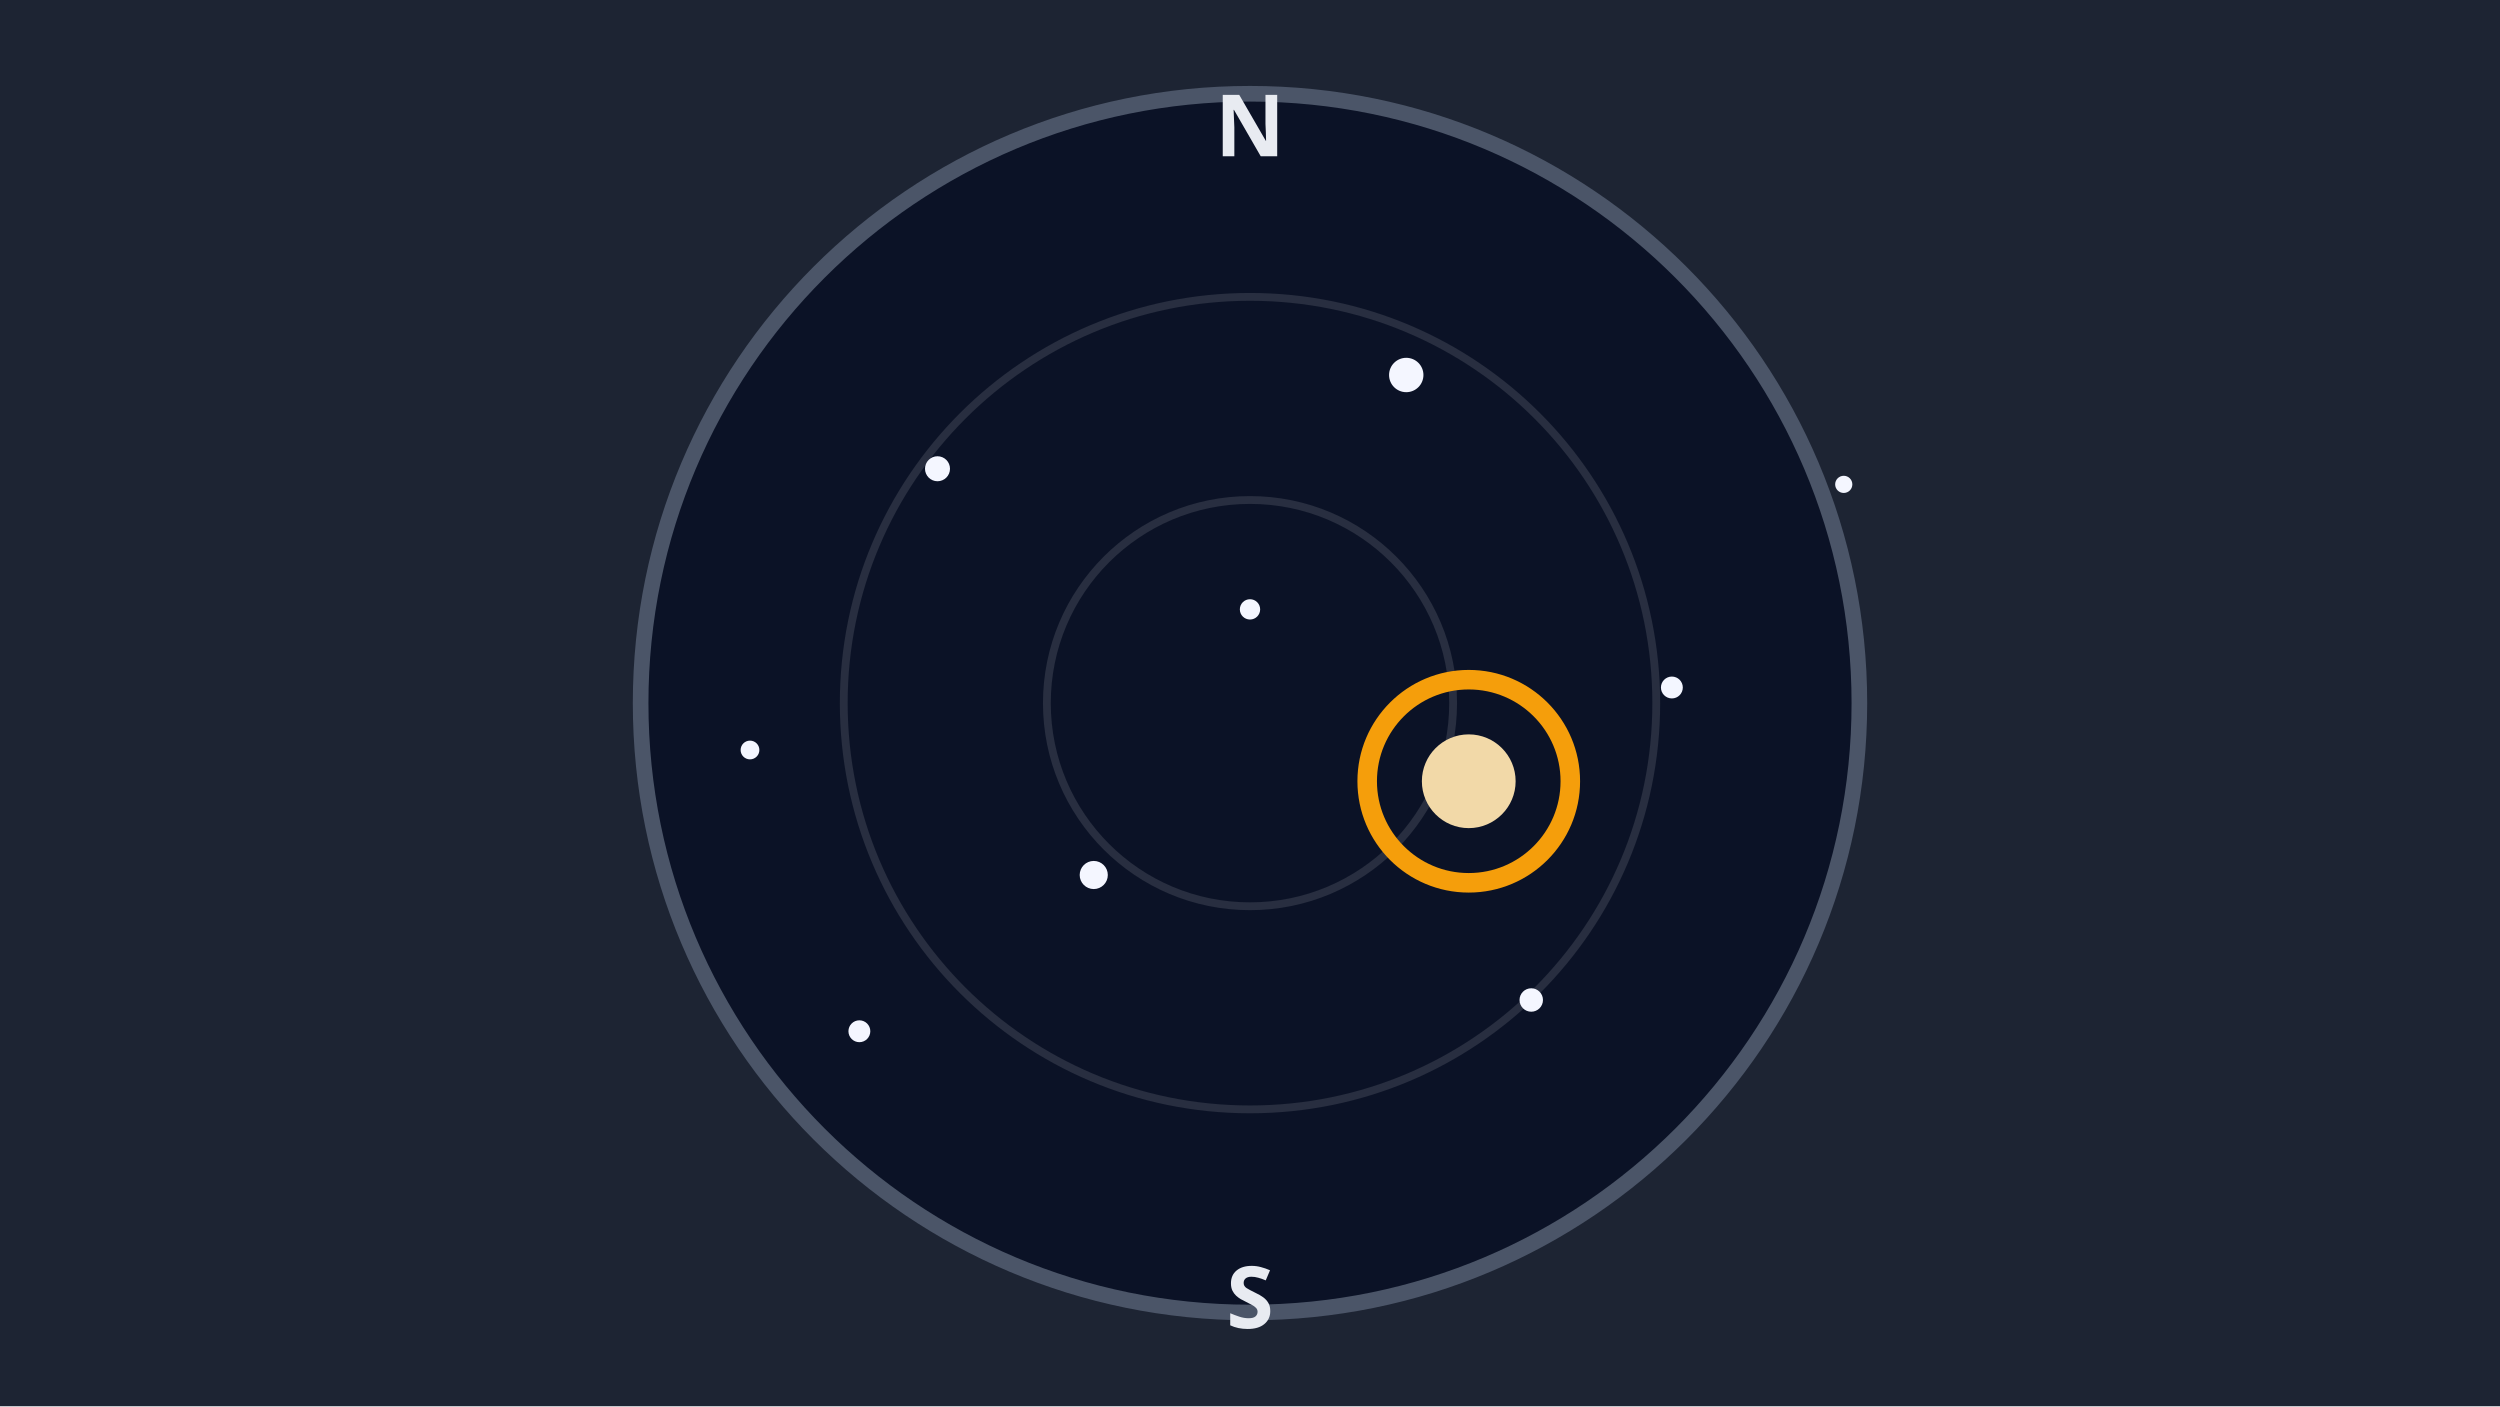
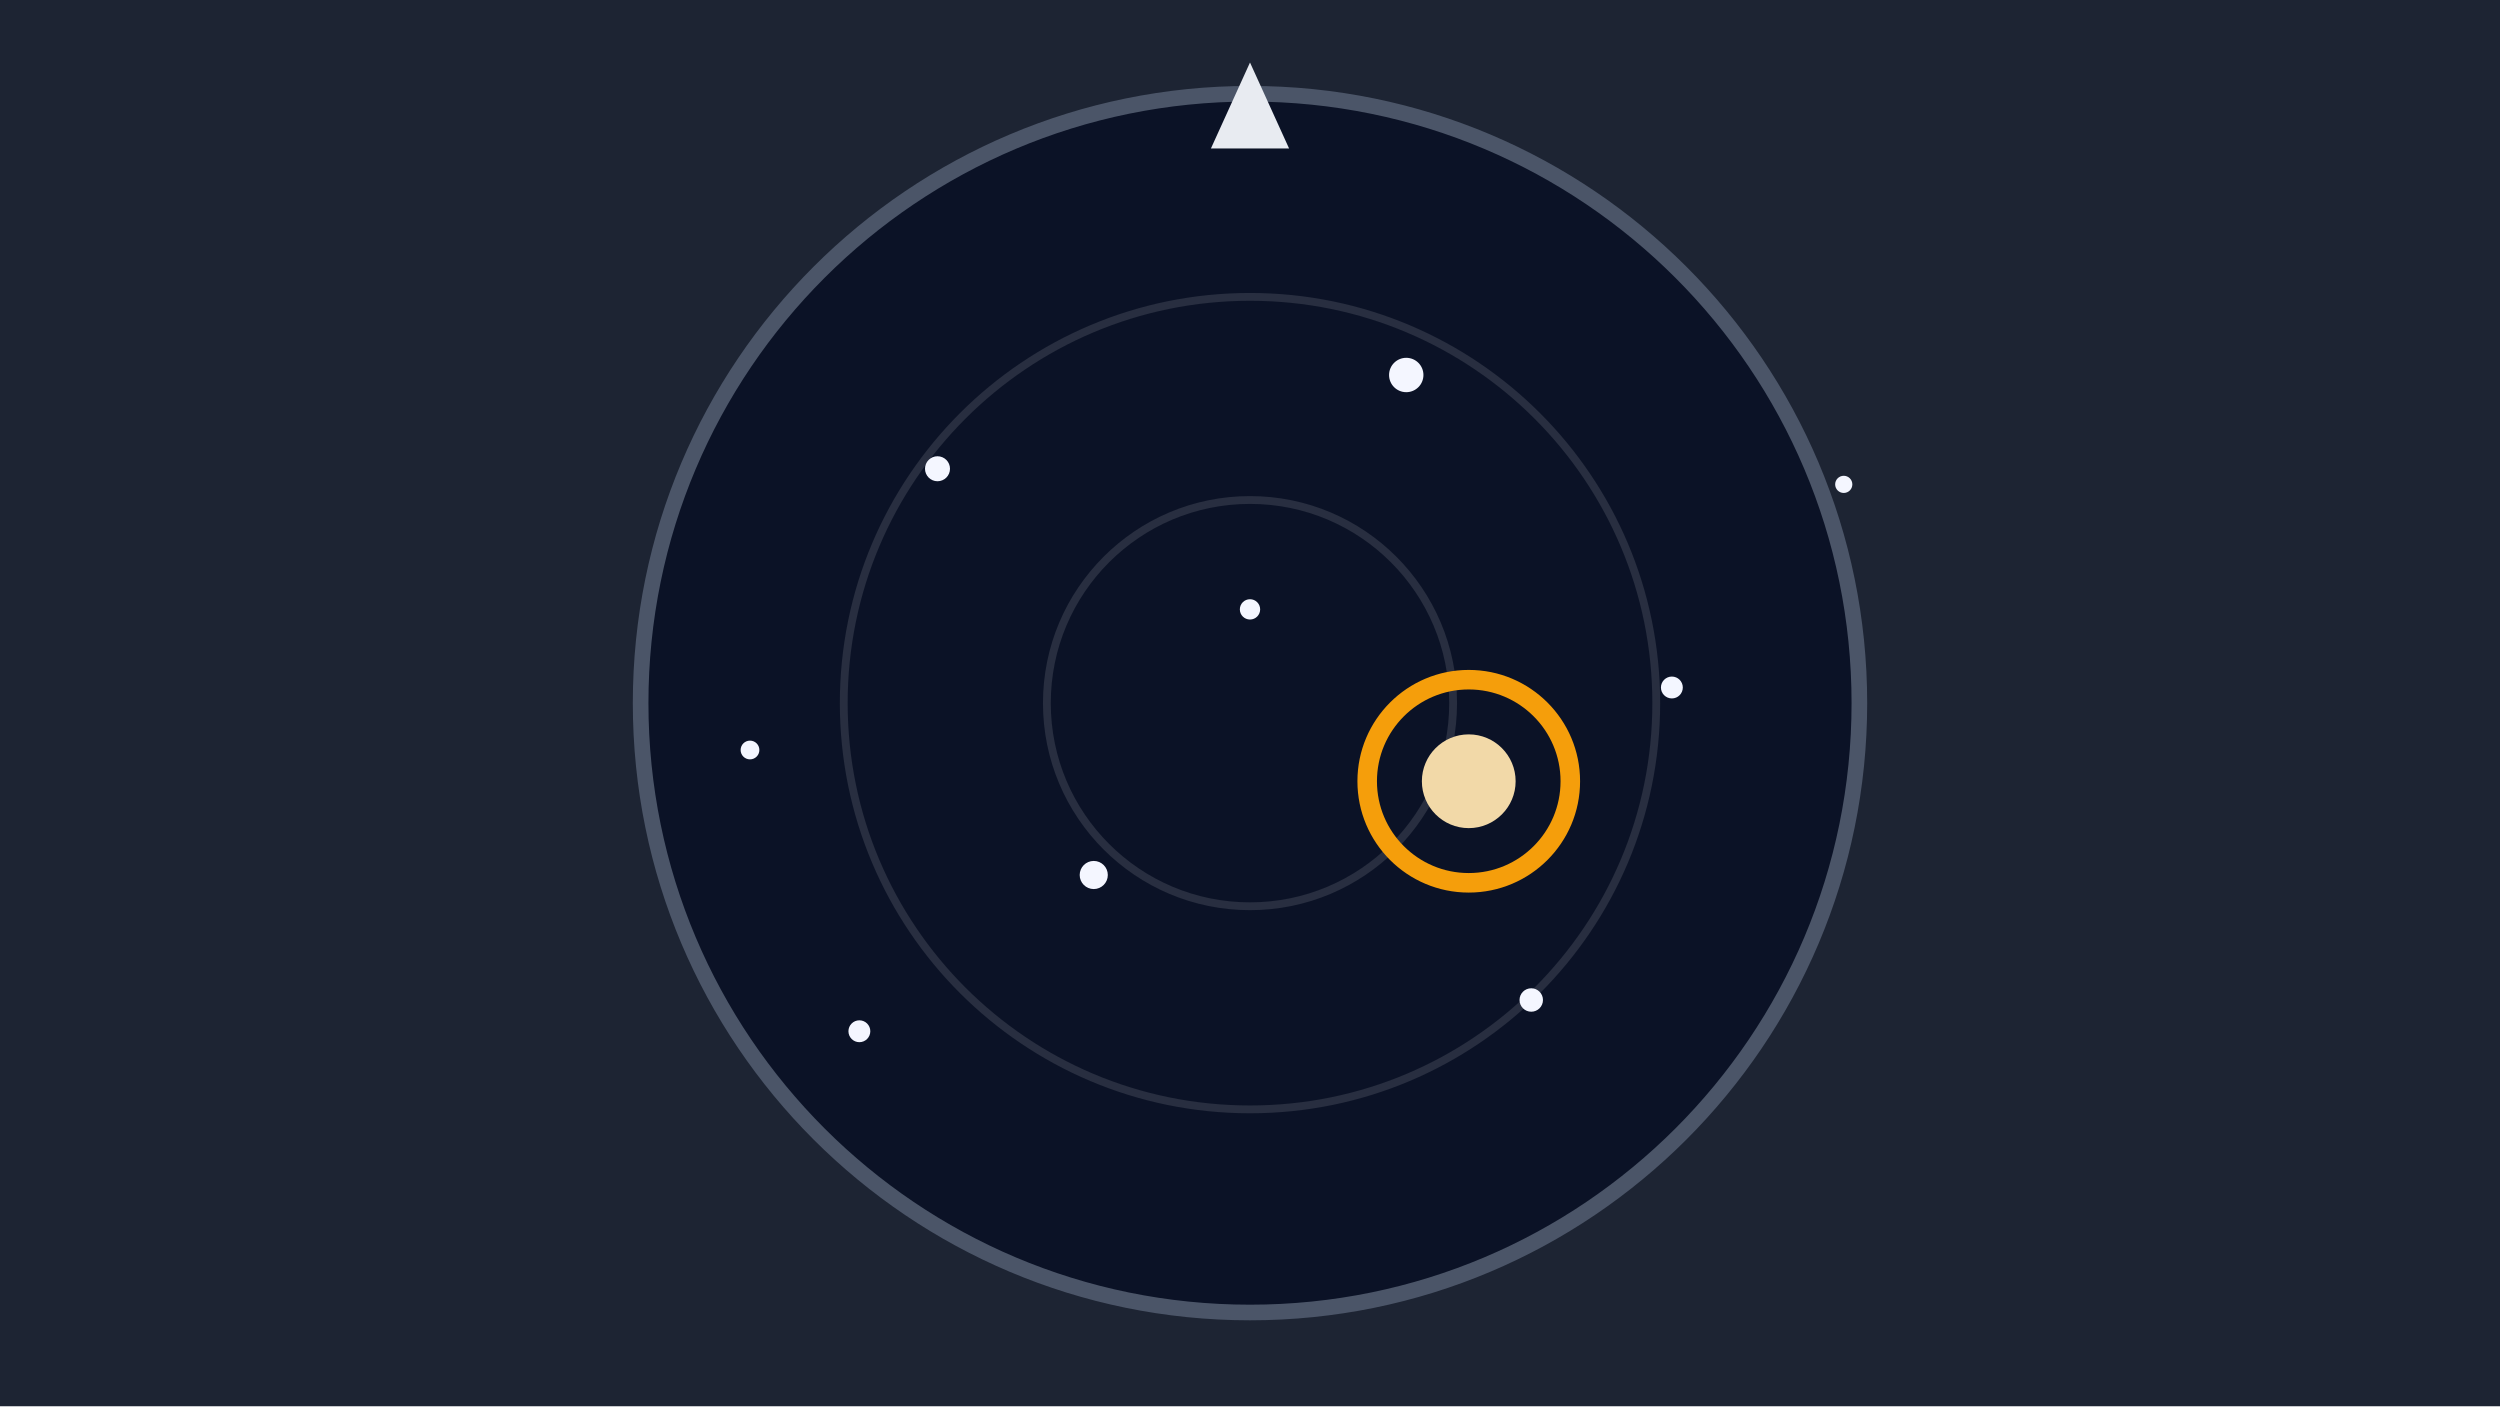
<svg xmlns="http://www.w3.org/2000/svg" width="320" height="180" viewBox="0 0 320 180">
  <rect width="320" height="180" fill="#1d2433" />
  <circle cx="160" cy="90" r="78" fill="#0b1226" stroke="#4b5568" stroke-width="2" />
  <circle cx="160" cy="90" r="52" fill="none" stroke="rgba(255,255,255,.12)" />
  <circle cx="160" cy="90" r="26" fill="none" stroke="rgba(255,255,255,.12)" />
  <circle cx="120" cy="60" r="1.6" fill="#f4f6ff" />
  <circle cx="180" cy="48" r="2.2" fill="#f4f6ff" />
  <circle cx="214" cy="88" r="1.4" fill="#f4f6ff" />
  <circle cx="140" cy="112" r="1.8" fill="#f4f6ff" />
  <circle cx="96" cy="96" r="1.2" fill="#f4f6ff" />
  <circle cx="196" cy="128" r="1.5" fill="#f4f6ff" />
  <circle cx="160" cy="78" r="1.3" fill="#f4f6ff" />
  <circle cx="236" cy="62" r="1.1" fill="#f4f6ff" />
  <circle cx="110" cy="132" r="1.4" fill="#f4f6ff" />
  <circle cx="188" cy="100" r="6" fill="#f2d9a8" />
  <circle cx="188" cy="100" r="13" fill="none" stroke="#f59e0b" stroke-width="2.5" />
-   <g font-family="system-ui,sans-serif" font-weight="700" font-size="11" fill="#e8ebf1" text-anchor="middle">
-     <text x="160" y="20">N</text>
-     <text x="160" y="170">S</text>
-   </g>
+   <path d="M160 8l-5 11h10z" fill="#e8ebf1" />
</svg>
